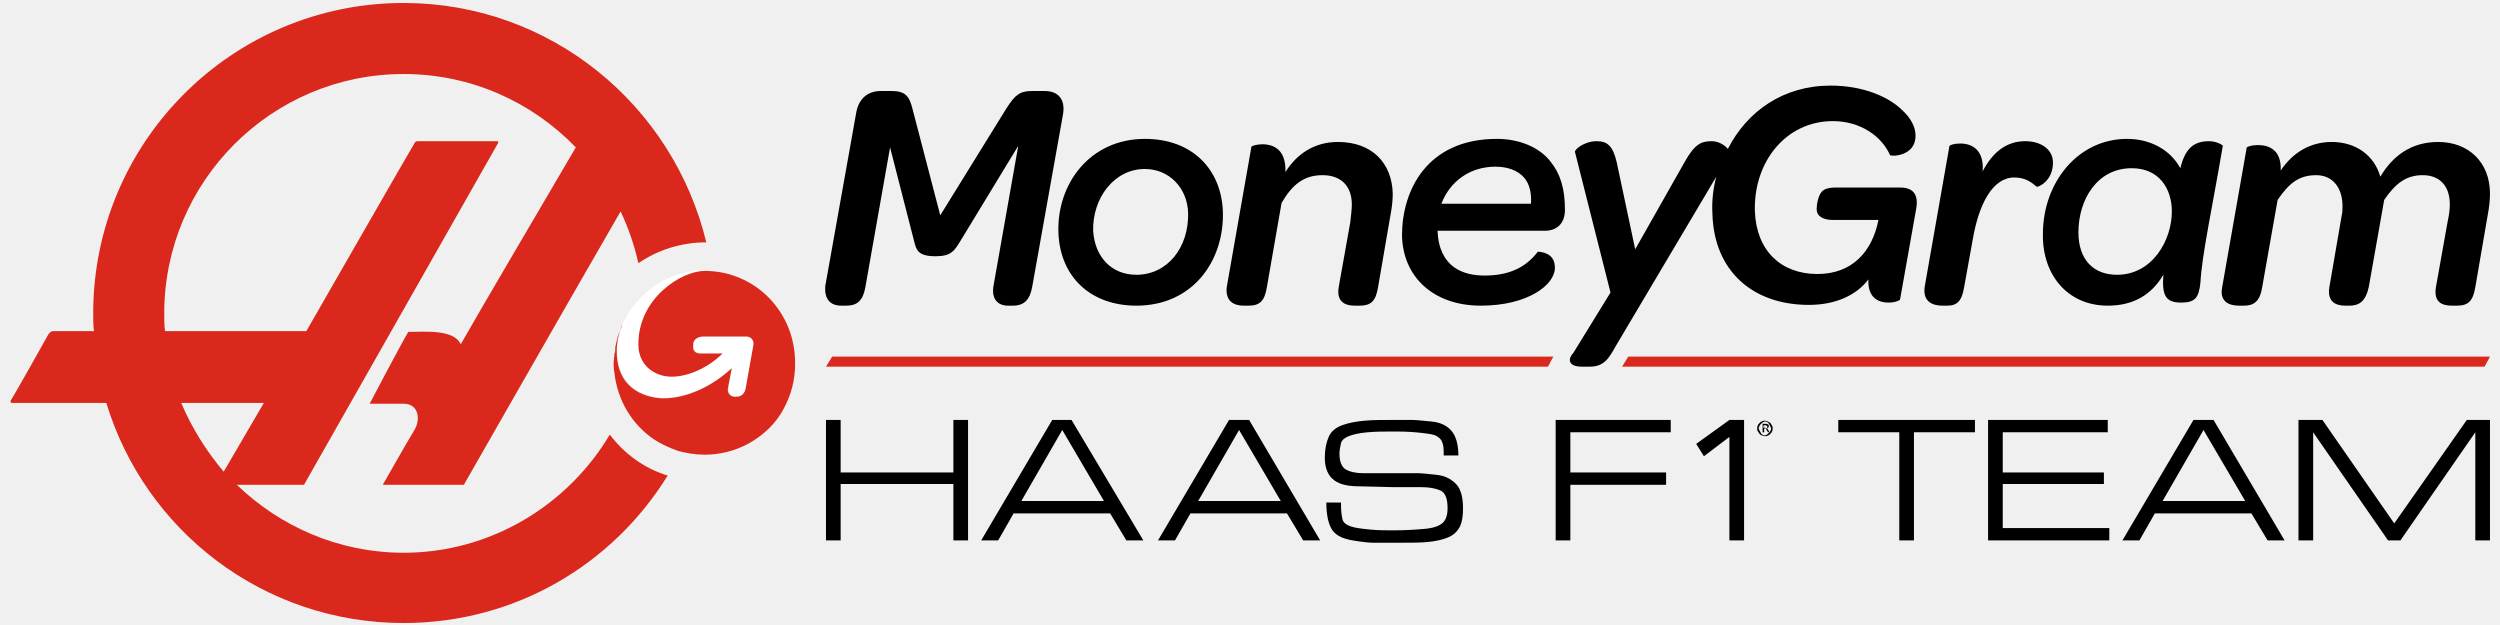
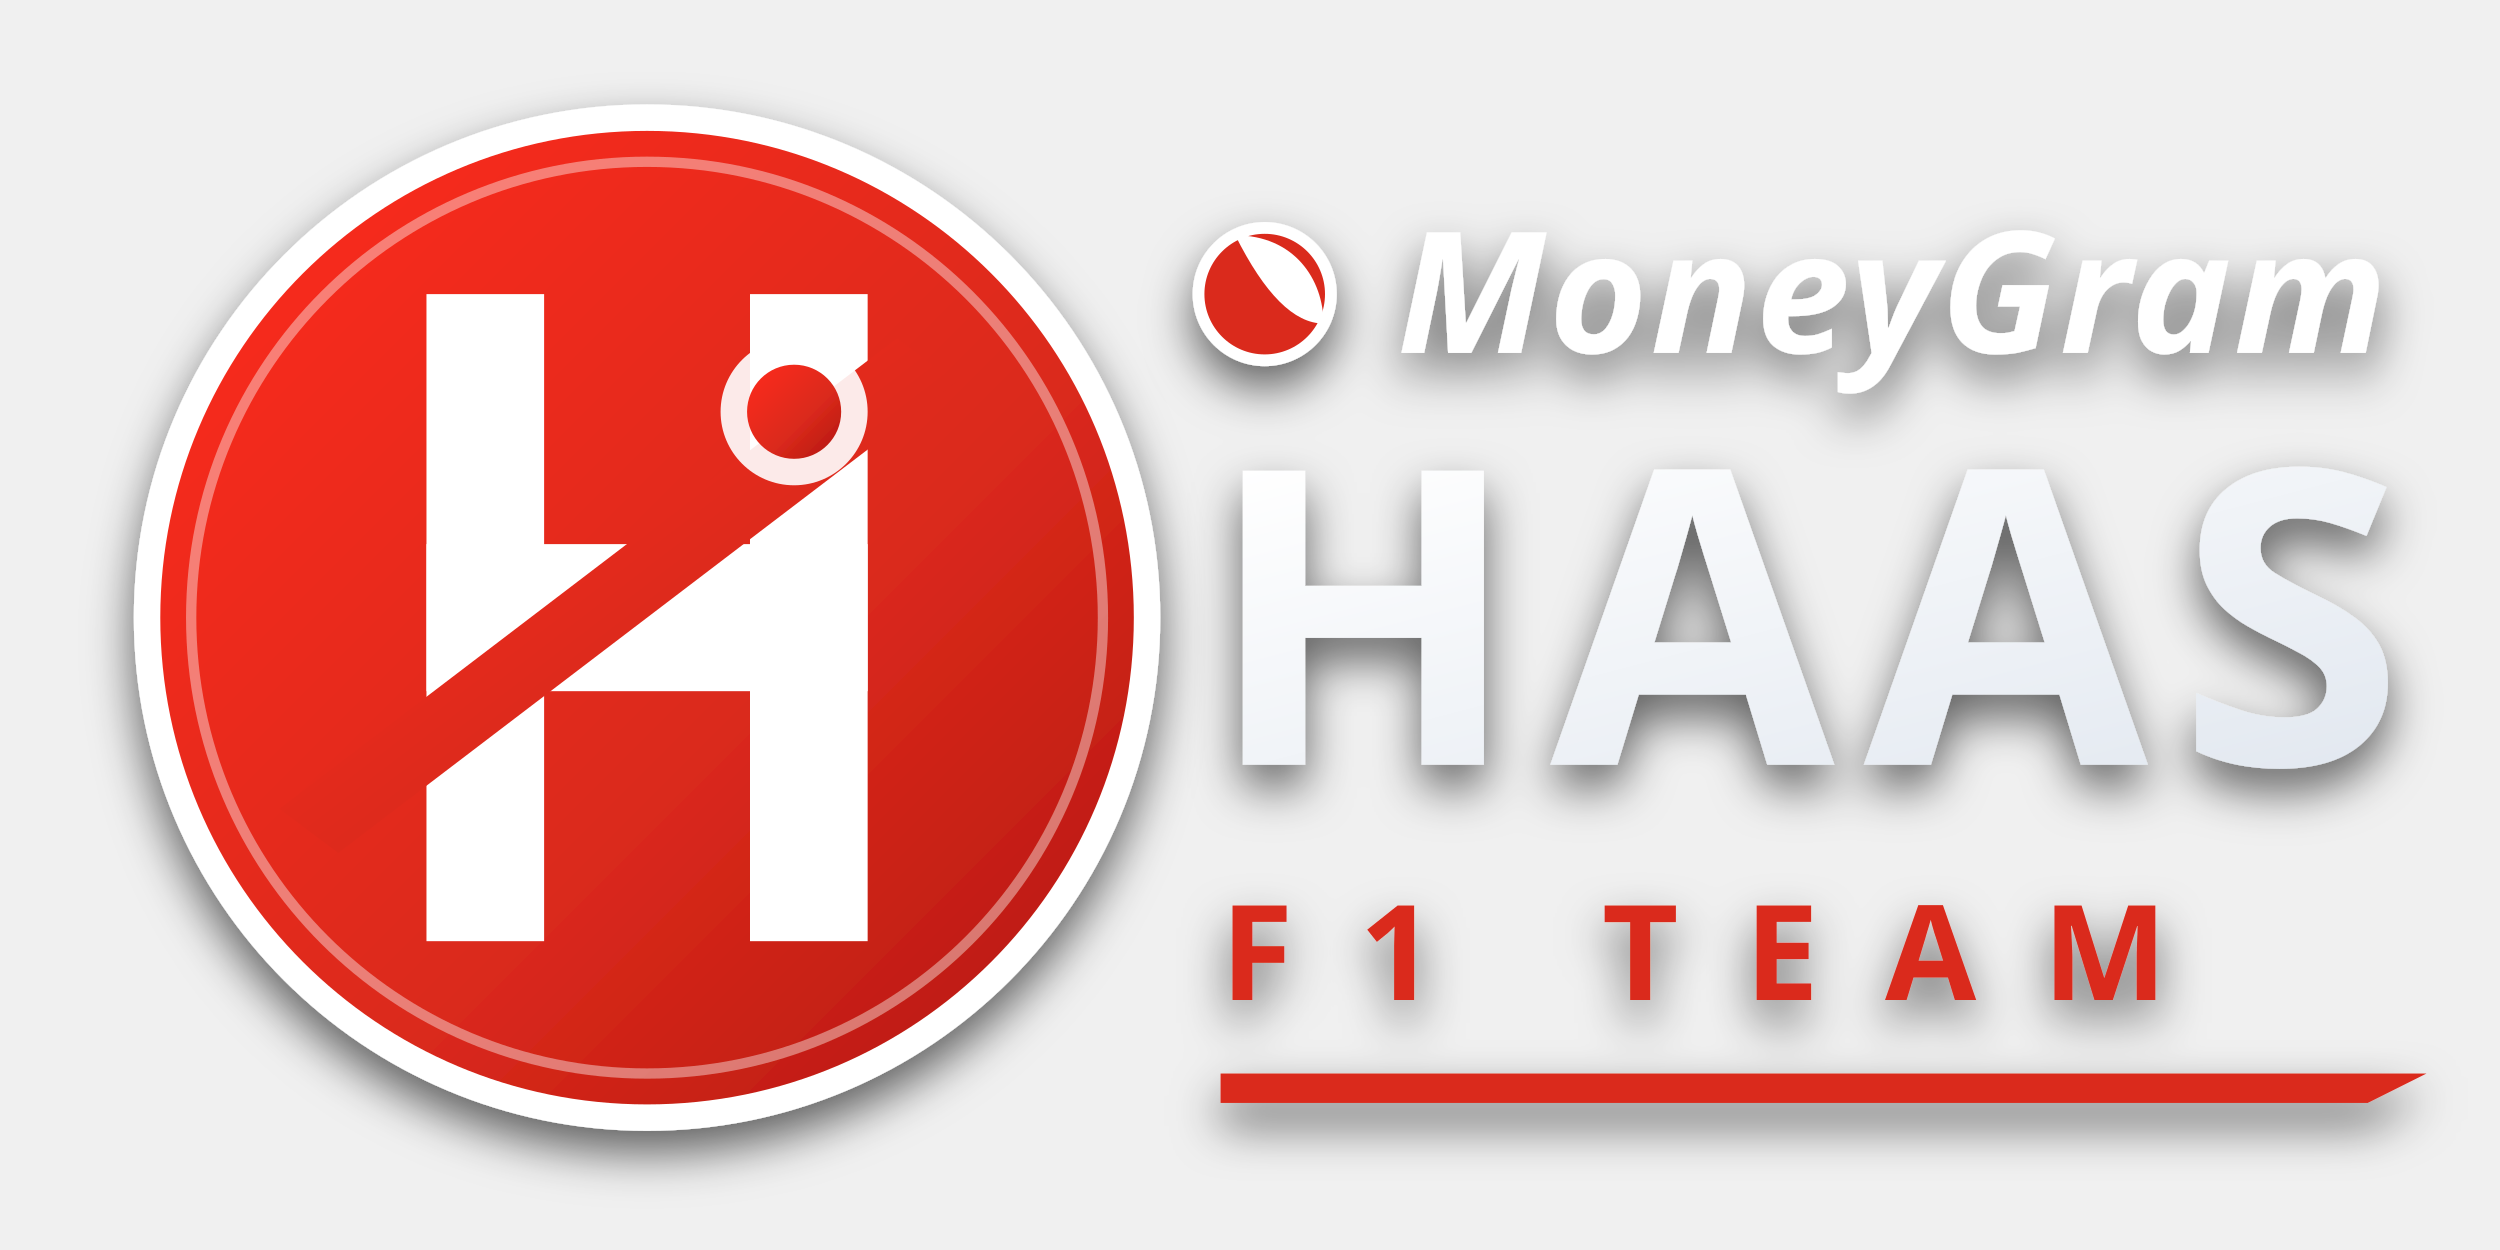
- <svg xmlns="http://www.w3.org/2000/svg" width="633" height="158" version="1.1" viewBox="0 0 633 158" xml:space="preserve">
-   <style>.st4{fill:#da291c}</style>
-   <g transform="matrix(1.9551 0 0 1.9551 2.6804 .75395)">
-     <path d="m77.6 55.9c-5.4 9.1-15.4 15.3-26.7 15.3-8.4 0-16-3.4-21.6-8.8h8.7s25-44 25.1-44.2 0.1-0.3-0.1-0.3h-10.3c-0.2 0-0.2 0.1-0.3 0.1-0.1 0.1-14.1 24.5-14.1 24.5h-18.3c-0.1-0.8-0.1-1.5-0.1-2.3 0-17.1 13.9-31 31-31 8.7 0 16.6 3.6 22.3 9.5-2.4 4.1-13.4 22.8-14.9 25.5-0.9-2-4.8-1.6-6.8-1.6-0.9 1.5-5 9.3-5 9.3h4.4c2 0 2.2 2.1 1.4 3.4s-4.1 7.1-4.1 7.1h10.5s12.9-22.6 20.3-35.4c1 2.1 1.8 4.4 2.3 6.7 2.5-1.7 5.5-2.7 8.8-2.7-4.3-17.8-20.2-31-39.2-31-22.2 0-40.2 18-40.2 40.2 0 0.8 0 1.6 0.1 2.3h-5.3c-0.3 0-0.4 0.2-0.6 0.4-0.1 0.2-4.7 8.4-4.9 8.6 0 0.2 0 0.3 0.2 0.3h12.2c5 16.5 20.3 28.5 38.5 28.5 14.5 0 27.1-7.6 34.2-19.1-3-0.9-5.6-2.8-7.5-5.3zm-55.5-4.1h10.7l-5.2 8.9c-2.2-2.6-4.1-5.6-5.5-8.9z" clip-rule="evenodd" fill="#da291c" fill-rule="evenodd" />
-     <path d="m84.7 51.1c2.8 0 6-1.4 8.8-3.9 0 0-0.4 2-0.5 2.6s0.3 1.1 0.9 1.1h0.2c0.6 0 1.1-0.5 1.2-1.1l1-5.6c0.1-0.6-0.3-1.1-0.9-1.1h-5.6c-0.6 0-1.2 0.3-1.3 0.9v0.3c-0.1 0.6 0.3 1 0.9 1h2.9l-0.1 0.1c-2 1.9-4.5 2.9-6.5 2.9s-4.3-1.3-4.3-4.2c0-6 5.6-9.5 8.6-9.5-4.7 0-8.8 2.8-10.7 6.9-0.4 1.2-0.7 2.3-0.7 3.4 0 5.4 4.3 6.2 6.1 6.2z" fill="#fff" />
-     <path class="st4" d="m89.9 34.7c-3 0-8.6 3.5-8.6 9.5 0 2.9 2.3 4.2 4.3 4.2s4.5-1 6.5-2.9l0.1-0.1h-2.9c-0.6 0-1-0.4-0.9-1v-0.3c0.1-0.6 0.7-0.9 1.3-0.9h5.6c0.6 0 1 0.5 0.9 1.1l-1 5.6c-0.1 0.6-0.5 1.1-1.2 1.1h-0.2c-0.6 0-1-0.5-0.9-1.1s0.5-2.6 0.5-2.6c-2.7 2.5-6 3.9-8.8 3.9-1.8 0-6.1-0.8-6.1-6.1 0-1.1 0.2-2.2 0.7-3.4v0.1c-0.1 0.2-0.2 0.5-0.3 0.7s-0.1 0.3-0.2 0.5-0.1 0.5-0.2 0.7c0 0.2-0.1 0.3-0.1 0.5-0.1 0.3-0.1 0.5-0.1 0.8 0 0.1 0 0.3-0.1 0.4 0 0.4-0.1 0.8-0.1 1.3 0 0.4 0 0.8 0.1 1.2 0.4 3.6 2.3 6.7 5.1 8.6 0.9 0.6 2 1.1 3.1 1.5 1.1 0.3 2.3 0.5 3.5 0.5 2 0 3.9-0.5 5.6-1.4 2-1.1 3.7-2.7 4.7-4.7 0.9-1.7 1.4-3.6 1.4-5.6 0.1-6.8-5.2-12.1-11.7-12.1z" fill="#DA291C" />
-     <path d="m107.6 39.2h0.6c1.5 0 2.2-0.7 2.5-2.4l3.2-18.1 3.1 12.1c0.3 1.2 0.5 2 2.8 2 2 0 2.4-0.7 3.1-1.8l7.6-12.5-3.2 18.1c-0.3 1.7 0.5 2.6 1.9 2.6h0.6c1.5 0 2.2-0.8 2.5-2.4l4-22.4c0.3-1.8-0.5-3-2.4-3h-1.6c-1.6 0-2.2 0.5-3.3 2.2l-8.6 13.9-3.6-13.8c-0.4-1.6-0.9-2.3-2.7-2.3h-1.4c-1.7 0-2.9 1-3.2 2.9l-4 22.4c-0.1 1.6 0.6 2.5 2.1 2.5zm38.2 0c7.3 0 11.4-5.8 11.2-12.2-0.2-5.4-3.9-9.4-10.1-9.4-7.1 0-11.4 5.8-11.2 12.1 0.2 5.8 4.2 9.5 10.1 9.5zm1.1-17.7c3.1 0 5.5 2.4 5.6 5.7 0.1 4.5-2.7 8-6.7 8-3.3 0-5.4-2.4-5.6-5.7-0.1-4.2 2.7-8 6.7-8zm12.8 17.7h0.6c1.5 0 2.1-0.6 2.4-2.4l1.9-10.9c1.4-2.4 2.9-3.6 5.3-3.6s3.8 1.4 3.8 3.8c0 0.6-0.1 1.4-0.2 2.3l-1.5 8.4c-0.3 1.9 0.8 2.4 2.1 2.4h0.6c1.5 0 2.1-0.6 2.4-2.4l1.6-9.3c0.2-1 0.3-2 0.3-2.8-0.1-4-2.7-6.7-7.1-6.7-3 0-5.3 1.5-6.8 3.9 0.1-2.8-1.4-3.6-3-3.6-0.7 0-1.3 0.2-1.4 0.3l-3.2 18.2c-0.2 1.8 0.9 2.4 2.2 2.4zm90.5 0h0.6c1.3 0 1.9-0.6 2.2-2.4l1.1-6.1c0.8-4.7 2.6-8.1 5.4-8.1 1.4 0 2.2 0.6 2.9 1.2 0.1 0.1 2.2-0.7 2.1-3.3-0.1-1.6-1.6-2.6-3.6-2.6-2.4 0-4.2 1.4-5.5 3.9 0.2-2.8-1.4-3.6-2.9-3.6-0.8 0-1.3 0.2-1.4 0.3l-3.2 18.2c-0.3 1.9 0.9 2.5 2.3 2.5zm21.4 0c3.2 0 5.6-1.3 7.2-4-0.2 2.7 0.3 3.6 2.3 3.6 1.8 0 2.3-0.6 2.5-2.6 0.2-3.6 1.5-9.5 2.9-17.7 0-0.1-0.8-0.6-1.8-0.6-2 0-3.1 1-3.7 3.5-1.3-2.4-3.9-3.8-6.9-3.8-6.4 0-10.9 5.7-10.9 12.3-0.1 5.3 3.2 9.3 8.4 9.3zm3.1-17.8c3.6 0 5.2 2.7 5.2 5.6 0 3.7-2.5 8.2-7.1 8.2-3.1 0-5-2-5-5.5 0-4.2 2.4-8.3 6.9-8.3zm13.9 17.8h0.6c1.3 0 2.1-0.5 2.4-2.4l2-11.3c1.5-2.2 2.8-3.2 5-3.2 2.1 0 3.4 1.6 3.4 4 0 0.4 0 0.8-0.1 1.2l-1.6 9.3c-0.3 1.9 0.8 2.4 2.1 2.4h0.5c1.3 0 2.1-0.6 2.5-2.4l2-11.3c1.5-2.2 2.9-3.2 5-3.2 2 0 3.5 1.2 3.5 3.8 0 0.6-0.1 1.4-0.3 2.3l-1.5 8.4c-0.3 1.9 0.7 2.4 2.1 2.4h0.6c1.5 0 2.1-0.6 2.4-2.4l1.6-9.3c0.2-1 0.3-2 0.3-2.8 0-4.1-2.8-6.7-6.7-6.7-3.5 0-5.9 1.8-7.5 4.5-0.8-2.8-3.2-4.5-6.3-4.5-2.7 0-5 1.3-6.6 3.7 0.1-2.6-1.4-3.3-3-3.3-0.7 0-1.3 0.2-1.4 0.3l-3.2 18.2c-0.3 1.7 0.8 2.3 2.2 2.3zm-98.2 0c6.1 0 9.6-2.7 9.6-4.9 0-1.5-1-2-2.2-2.1-1.6 2.1-3.8 3.1-6.9 3.1-2.7 0-5.9-1-6.1-5.8h13.9c1.5 0 2.6-0.9 2.6-2.7 0-2.8-0.6-4.7-1.9-6.3-1.4-1.8-4-2.9-6.9-2.9-9.1 0-12.3 6.7-12.3 12.5 0.1 5.4 4.1 9.1 10.2 9.1zm1.9-18c1.6 0 2.9 0.5 3.7 1.4 0.7 0.8 1 2 0.9 3.4h-11.6c1.1-2.9 3.7-4.8 7-4.8zm11.2 25.9h1c1.9 0 2.5-1.1 3.4-2.7l13-21.9c-0.4 1.5-0.6 3.2-0.5 4.8 0.2 7.4 5.2 11.8 12.5 11.8 3.5 0 6.2-1.3 7.7-3.3-0.1 2.1 1 3 2.6 3 0.9 0 1.5-0.3 1.5-0.4l2.1-11.8c0.3-1.8-0.4-2.7-2.1-2.7h-8.3c-1 0-1.5 0.2-1.8 0.5-0.5 0.5-0.7 1.7-0.7 2.3 0 0.9 0.8 1.4 2.1 1.4h5.9c-0.8 4.1-3.4 7-7.9 7-4.7 0-7.9-3-8.1-8.1-0.2-6.4 4-11.7 10.1-11.7 3.5 0 6.3 1.9 7.4 4.4 0.1 0.2 3.4 0.2 3.3-2.6 0-1-0.6-2.2-1.7-3.2-1.7-1.7-5-3.2-9.3-3.2-6.1 0-10.8 3.3-13.3 8.2-0.5-0.6-1.3-1-2.1-1-1.4 0-2.2 0.4-3.5 2.7l-6.4 11.3-2.4-11.3c-0.5-2.1-1.2-2.7-2.6-2.7-1.6 0-2.9 1.1-2.8 1.4l4.6 18.2-4.8 7.8c-0.7 0.7-0.8 1.8 1.1 1.8zm-81.4 13.7h-14.6v-6.8h-1.9v15.6h1.9v-7.3h14.6v7.3h1.9v-15.6h-1.9zm12.8-6.8-9.2 15.6h2.2l2-3.5h12.5l2.1 3.5h2.2l-9.3-15.6zm-4 10.5 5.3-9.2 5.4 9.2zm26.9-10.5-9.2 15.6h2.2l2-3.5h12.5l2.1 3.5h2.2l-9.2-15.6zm-4 10.5 5.3-9.2 5.4 9.2zm30.8-3.4c-1-0.1-1.8-0.2-2.3-0.2h-7.1c-1 0-1.8-0.2-2.3-0.5s-0.8-1-0.8-2c0-0.5 0.1-1 0.2-1.4s0.5-0.7 1-0.9 1.3-0.4 2.4-0.5 2.2-0.1 3.2-0.1h0.7c1.4 0 2.5 0.1 3.3 0.2 0.9 0.1 1.5 0.2 1.8 0.4s0.6 0.4 0.7 0.8c0.2 0.4 0.2 0.9 0.2 1.7h1.9c0-1.4-0.3-2.5-0.9-3.2s-1.5-1.1-2.6-1.2-2-0.2-2.5-0.2h-2.5c-1.4 0-2.6 0-3.7 0.1s-2.1 0.3-2.9 0.6-1.4 0.8-1.7 1.5-0.5 1.6-0.5 2.7c0 1.3 0.4 2.3 1.2 2.9s1.9 0.8 3.4 0.8l4.2 0.1h3.6c1.2 0 2.1 0.2 2.7 0.5 0.5 0.3 0.8 1 0.8 2.2 0 0.9-0.2 1.5-0.6 1.9s-1.2 0.7-2.3 0.8-2.5 0.2-4.1 0.2c-1 0-2 0-3-0.1s-1.9-0.2-2.5-0.4-1-0.5-1.1-0.9-0.2-1-0.2-1.9v-0.3h-1.9c0 1.7 0.3 2.9 0.8 3.6s1.4 1.1 2.6 1.3 2.1 0.3 2.7 0.3h3.8c1.2 0 2.3 0 3.3-0.1s1.9-0.3 2.6-0.6 1.2-0.8 1.5-1.4 0.4-1.4 0.4-2.4c0-1.4-0.3-2.5-0.9-3.1-0.8-0.8-1.6-1.1-2.6-1.2zm15.5 8.5h1.9v-7.2h12.4v-1.6h-12.4v-5.2h13v-1.6h-14.9zm36.6-14h7.9v14h1.9v-14h7.9v-1.6h-17.7zm21.3 6.7h13.1v-1.5h-13.1v-5.2h13.6v-1.6h-15.5v15.6h15.7v-1.6h-13.8zm24.7-8.3-9.2 15.6h2.2l2-3.5h12.5l2.1 3.5h2.2l-9.2-15.6zm-4 10.5 5.3-9.2 5.4 9.2zm30 2.9-9.3-13.4h-3.1v15.6h1.9v-14l9.7 14h1.6l9.7-14v14h1.9v-15.6h-3zm-86.1-13.4-4.3 3.1 1 1.6 3.3-2.5v13.4h1.9v-15.6zm5.3 0.4c-0.1-0.1-0.2-0.1-0.3-0.2-0.1 0-0.2-0.1-0.4-0.1s-0.3 0-0.4 0.1c-0.1 0-0.2 0.1-0.3 0.2s-0.2 0.2-0.2 0.3c-0.1 0.1-0.1 0.2-0.1 0.4 0 0.1 0 0.3 0.1 0.4s0.1 0.2 0.2 0.3 0.2 0.2 0.3 0.2 0.2 0.1 0.4 0.1 0.3 0 0.4-0.1c0.1 0 0.2-0.1 0.3-0.2s0.2-0.2 0.2-0.3c0.1-0.1 0.1-0.2 0.1-0.4 0-0.1 0-0.3-0.1-0.4s-0.1-0.2-0.2-0.3zm0 1c0 0.1-0.1 0.2-0.2 0.3s-0.2 0.1-0.2 0.2c-0.1 0-0.2 0.1-0.3 0.1s-0.2 0-0.3-0.1c-0.1 0-0.2-0.1-0.2-0.2-0.1-0.1-0.1-0.2-0.2-0.3 0-0.1-0.1-0.2-0.1-0.3s0-0.2 0.1-0.3c0-0.1 0.1-0.2 0.2-0.3s0.2-0.1 0.2-0.2c0.1 0 0.2-0.1 0.3-0.1s0.2 0 0.3 0.1c0.1 0 0.2 0.1 0.2 0.2 0.1 0.1 0.1 0.2 0.2 0.3 0 0.1 0.1 0.2 0.1 0.3s0 0.2-0.1 0.3z" />
-     <path d="m227.6 55c0.1 0 0.1-0.1 0.1-0.2s0-0.2-0.1-0.2c-0.1-0.1-0.2-0.1-0.3-0.1h-0.4v1.1h0.2v-0.5h0.2l0.3 0.5h0.2l-0.3-0.5c-0.1 0 0 0 0.1-0.1zm-0.4 0h-0.2v-0.3h0.4l0.1 0.1v0.2l-0.1 0.1h-0.1c0-0.1-0.1-0.1-0.1-0.1z" />
-     <path class="st4" d="m209.5 45.8-0.8 1.3h111.7l0.7-1.3zm-103.9 1.3h93.5l0.7-1.3h-93.4z" fill="#DA291C" />
+ <svg xmlns="http://www.w3.org/2000/svg" viewBox="0 0 170 85" width="100%" height="100%">
+   <defs>
+     <linearGradient id="haasRedGrad" x1="0%" y1="0%" x2="100%" y2="100%">
+       <stop offset="0%" stop-color="#FF2A1B" />
+       <stop offset="60%" stop-color="#DA291C" />
+       <stop offset="100%" stop-color="#B0150B" />
+     </linearGradient>
+     <linearGradient id="haasWhiteGrad" x1="0%" y1="0%" x2="100%" y2="100%">
+       <stop offset="0%" stop-color="#FFFFFF" />
+       <stop offset="100%" stop-color="#E2E8F0" />
+     </linearGradient>
+     <filter id="haasShadow" x="-15%" y="-15%" width="130%" height="130%">
+       <feDropShadow dx="0" dy="1.5" stdDeviation="1.6" flood-color="#000000" flood-opacity="0.6" />
+     </filter>
+   </defs>
+   <g transform="translate(6, 4)" filter="url(#haasShadow)">
+     <circle cx="38" cy="38" r="34" fill="url(#haasRedGrad)" stroke="#FFFFFF" stroke-width="1.8" />
+     <circle cx="38" cy="38" r="31" fill="none" stroke="#FFFFFF" stroke-width="0.7" opacity="0.4" />
+     <path d="M 23,16 L 31,16 L 31,60 L 23,60 Z" fill="#FFFFFF" />
+     <path d="M 45,16 L 53,16 L 53,60 L 45,60 Z" fill="#FFFFFF" />
+     <polygon points="23,33 53,33 53,43 23,43" fill="#FFFFFF" />
+     <polygon points="17,54 59,22 55,19 13,51" fill="url(#haasRedGrad)" />
+     <circle cx="48" cy="24" r="5" fill="#FFFFFF" opacity="0.9" />
+     <circle cx="48" cy="24" r="3.2" fill="url(#haasRedGrad)" />
+   </g>
+   <g filter="url(#haasShadow)">
+     <g transform="translate(82, 23)">
+       <circle cx="4" cy="-3" r="4.5" fill="#DA291C" stroke="#FFFFFF" stroke-width="0.8" />
+       <path d="M 2,-7 C 6,-7 8,-4 8,-1 C 6,-1 4,-3 2,-7 Z" fill="#FFFFFF" />
+       <text x="13" y="1" font-family="'Segoe UI', system-ui, -apple-system, sans-serif" font-size="11.5" font-weight="700" font-style="italic" fill="#FFFFFF" letter-spacing="0.2">MoneyGram</text>
+     </g>
+     <text x="82" y="52" font-family="'Titillium Web', system-ui, Arial Black, sans-serif" font-size="28" font-weight="900" fill="url(#haasWhiteGrad)" letter-spacing="2">HAAS</text>
+     <text x="83" y="68" font-family="'Titillium Web', system-ui, sans-serif" font-size="9" font-weight="900" fill="#DA291C" letter-spacing="4.5">F1 TEAM</text>
+     <path d="M 83,73 L 165,73 L 161,75 L 83,75 Z" fill="#DA291C" />
  </g>
</svg>
